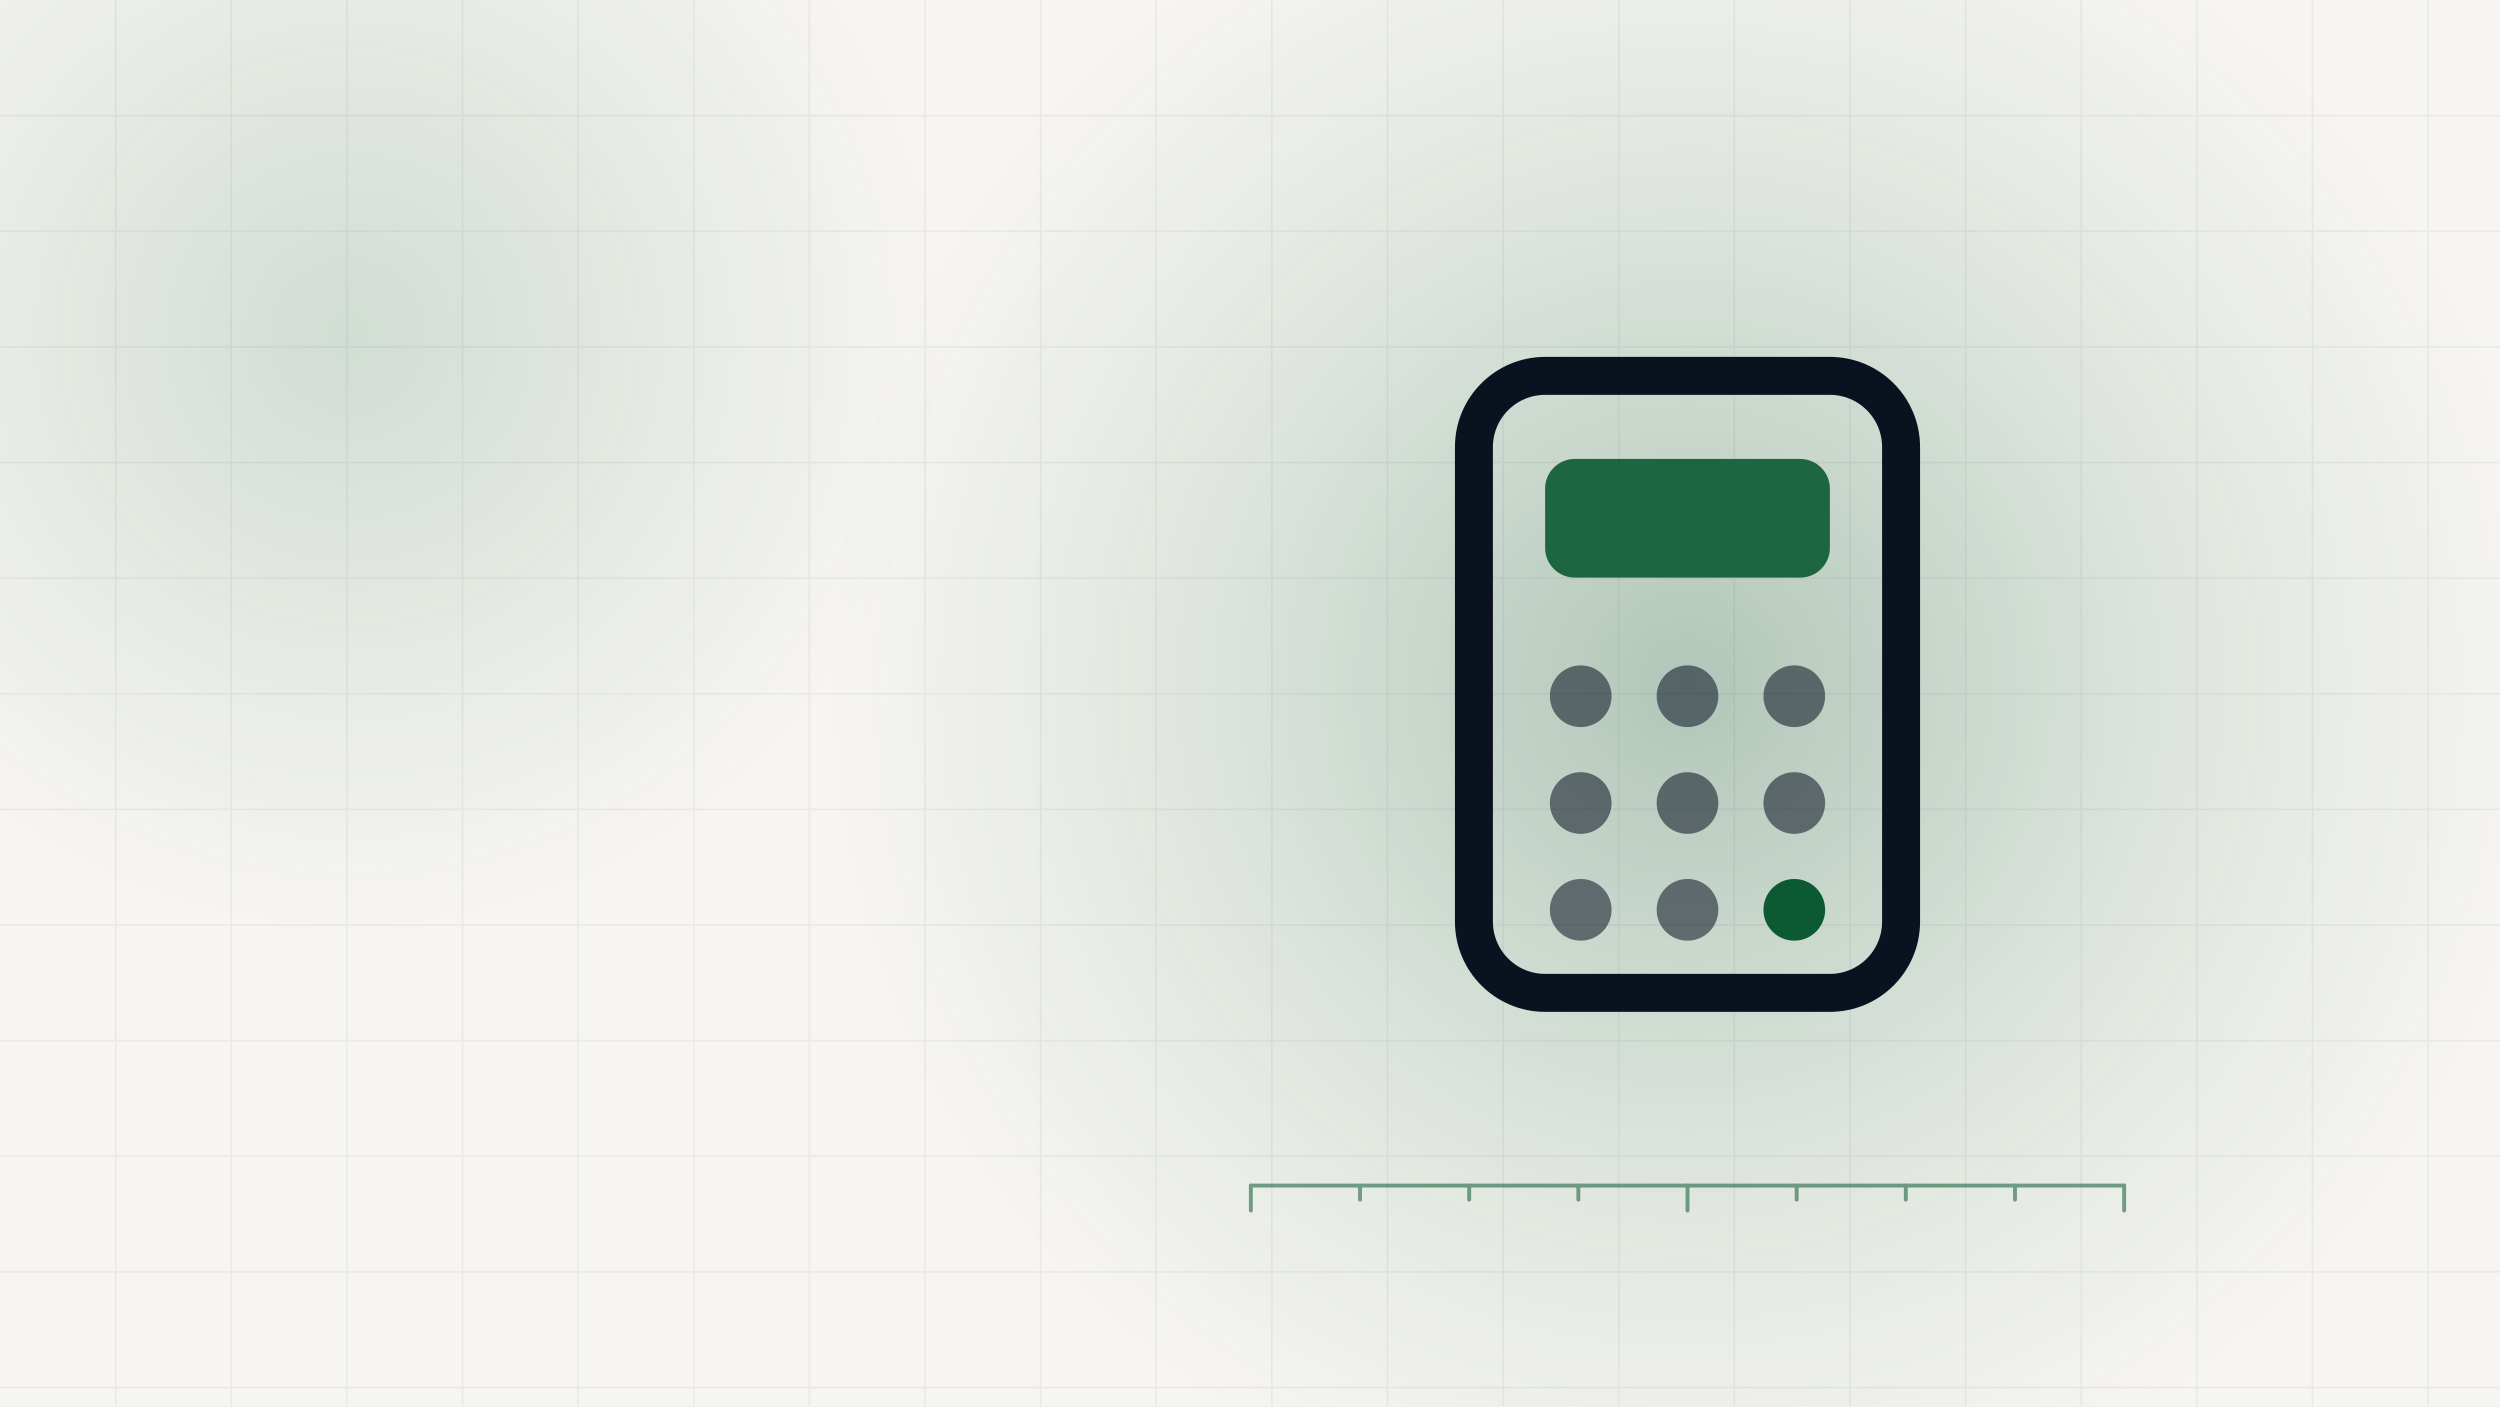
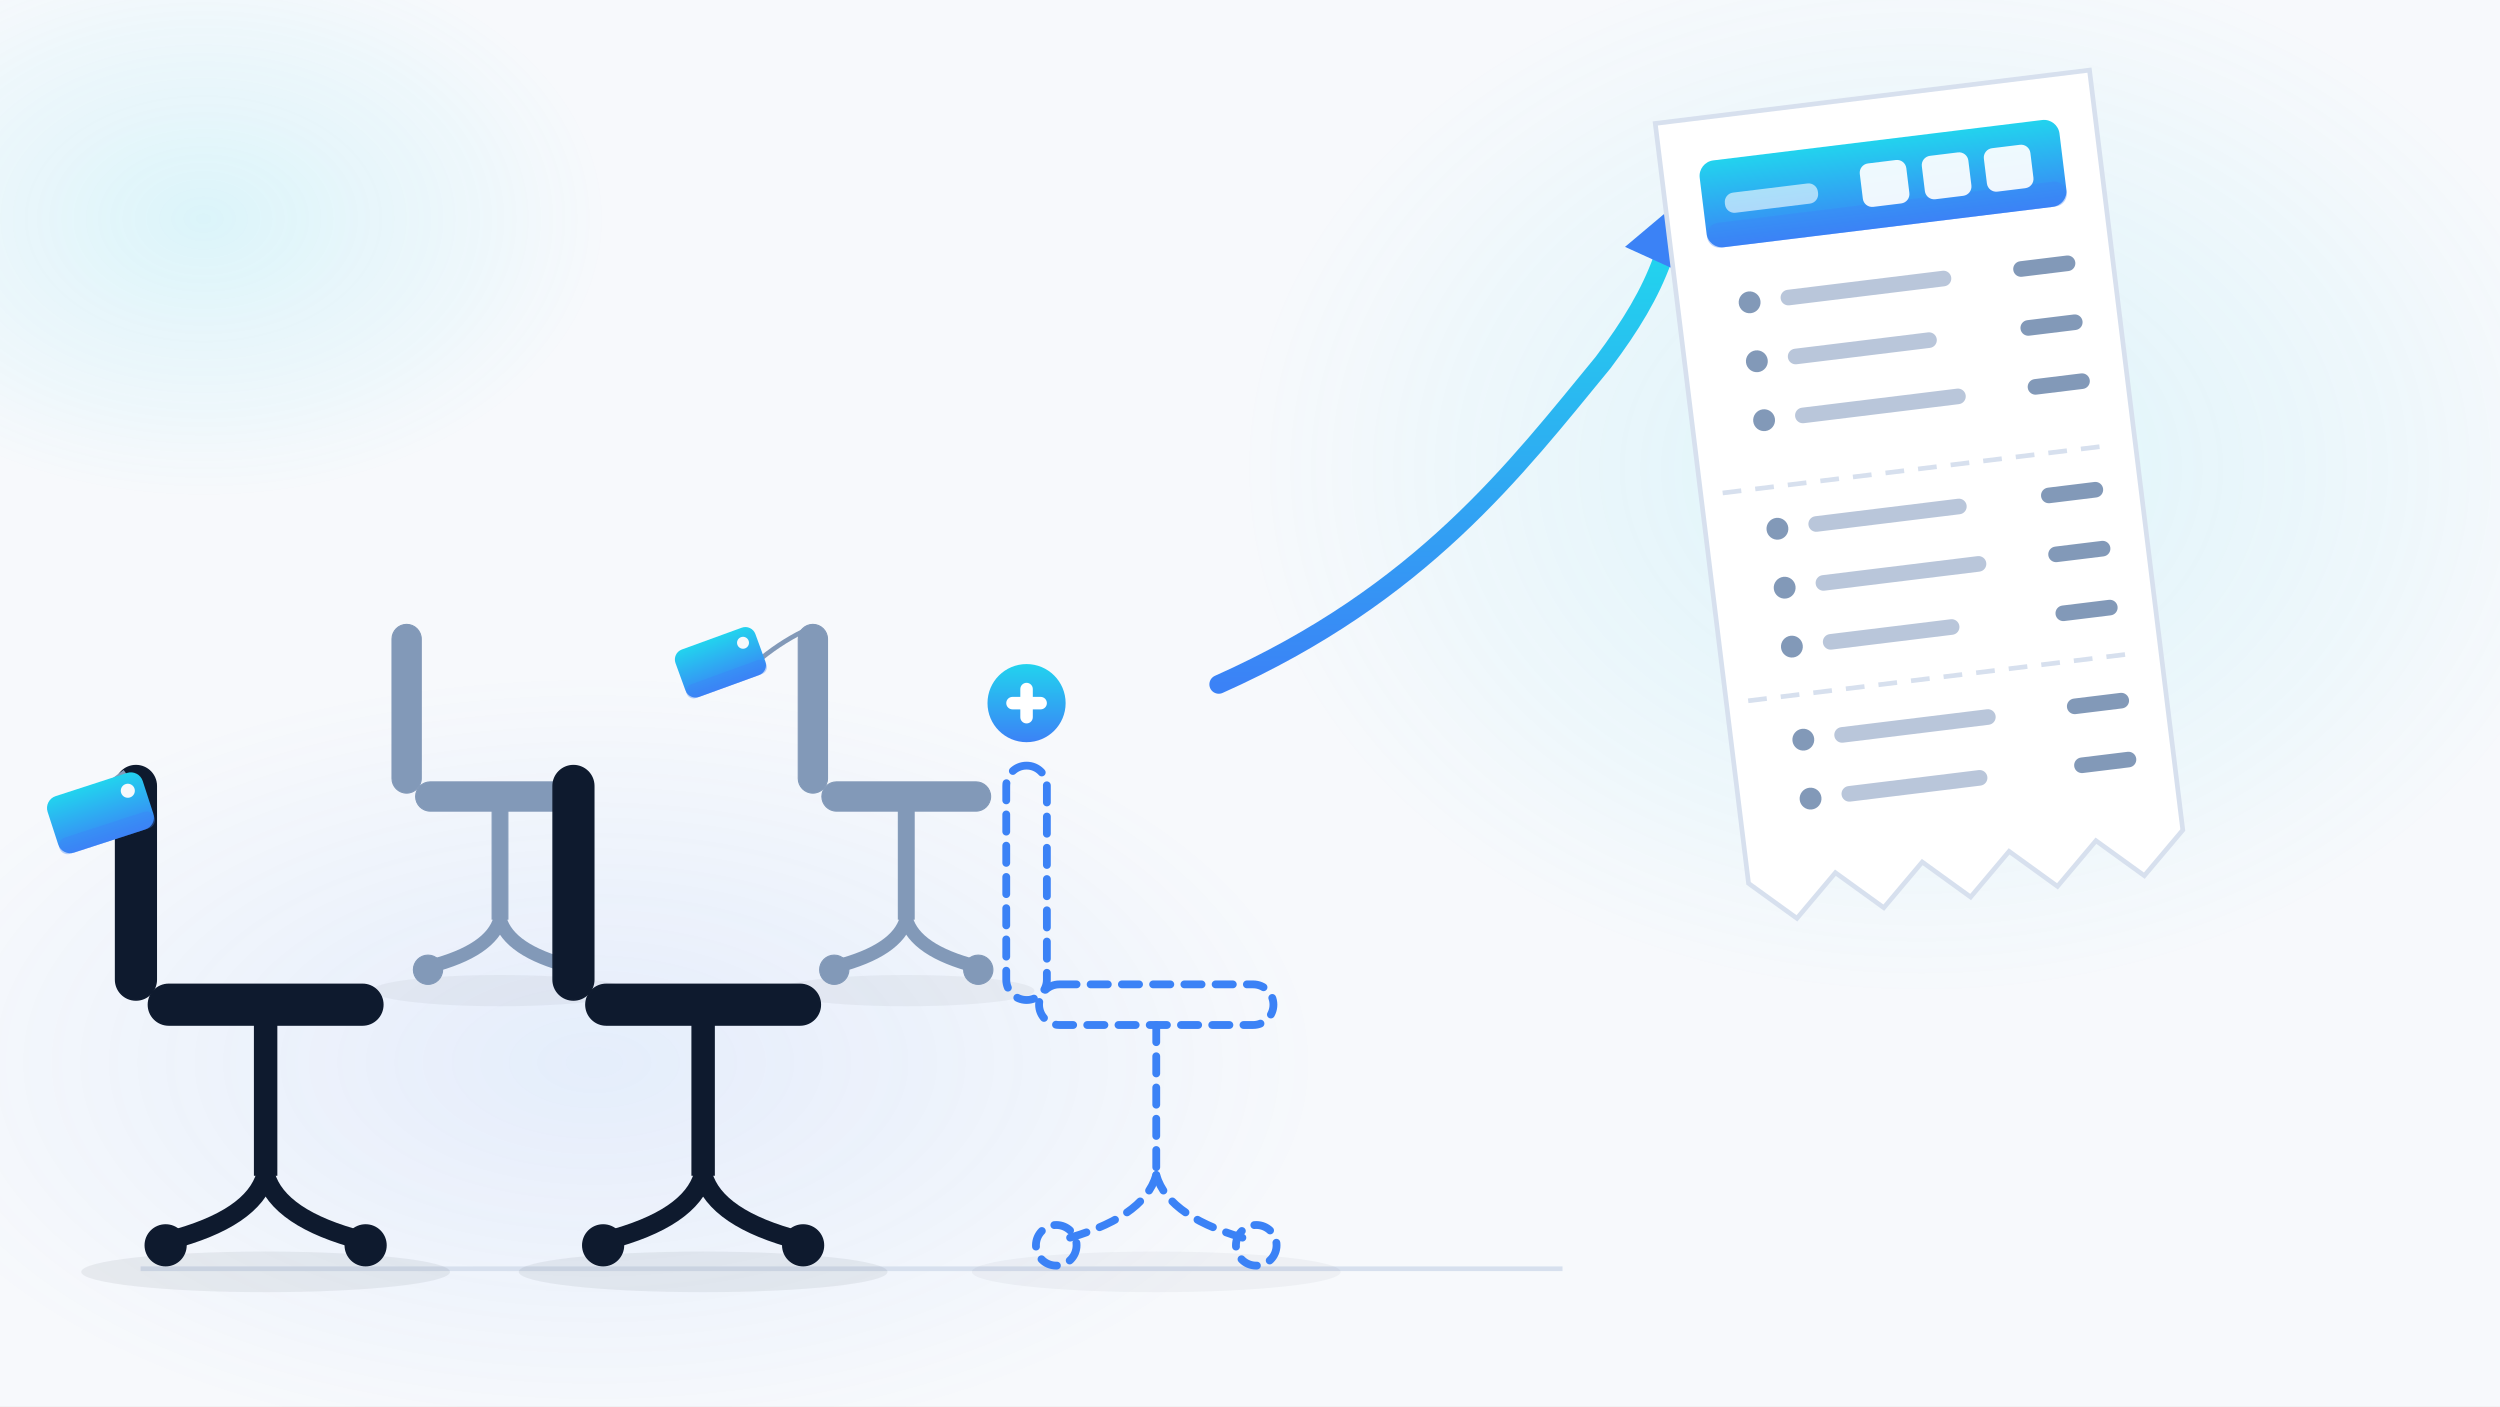
- <svg xmlns="http://www.w3.org/2000/svg" width="1600" height="900" viewBox="0 0 1600 900" role="img">
+ <svg xmlns="http://www.w3.org/2000/svg" viewBox="0 0 1600 900" width="1600" height="900">
  <defs>
-     <clipPath id="c">
-       <rect width="1600" height="900" />
-     </clipPath>
-     <radialGradient id="f" cx="50%" cy="50%" r="50%">
-       <stop offset="0%" stop-color="#0B5A33" stop-opacity="0.30" />
-       <stop offset="55%" stop-color="#0B5A33" stop-opacity="0.11" />
-       <stop offset="100%" stop-color="#0B5A33" stop-opacity="0" />
+     <linearGradient id="g" x1="0" y1="0" x2="0" y2="1">
+       <stop offset="0" stop-color="#22d3ee" />
+       <stop offset="1" stop-color="#3b82f6" />
+     </linearGradient>
+     <radialGradient id="wA">
+       <stop offset="0" stop-color="#22d3ee" stop-opacity=".13" />
+       <stop offset="1" stop-color="#22d3ee" stop-opacity="0" />
    </radialGradient>
-     <radialGradient id="e" cx="50%" cy="50%" r="50%">
-       <stop offset="0%" stop-color="#0B5A33" stop-opacity="0.16" />
-       <stop offset="100%" stop-color="#0B5A33" stop-opacity="0" />
+     <radialGradient id="wB">
+       <stop offset="0" stop-color="#3b82f6" stop-opacity=".10" />
+       <stop offset="1" stop-color="#3b82f6" stop-opacity="0" />
    </radialGradient>
+     <g id="chair">
+       <rect x="-96" y="-320" width="26" height="150" rx="13" />
+       <rect x="-75" y="-180" width="150" height="26" rx="13" />
+       <rect x="-7" y="-156" width="14" height="98" />
+       <path d="M0,-58 Q-8,-30 -62,-16" fill="none" stroke-width="12" stroke-linecap="round" />
+       <path d="M0,-58 Q8,-30 62,-16" fill="none" stroke-width="12" stroke-linecap="round" />
+       <circle cx="-64" cy="-13" r="13" />
+       <circle cx="64" cy="-13" r="13" />
+     </g>
  </defs>
-   <g clip-path="url(#c)">
-     <rect width="1600" height="900" fill="#F7F5F2" />
-     <g stroke="#0A1220" stroke-width="1" opacity="0.055">
-       <line x1="74" y1="0" x2="74" y2="900" />
-       <line x1="148" y1="0" x2="148" y2="900" />
-       <line x1="222" y1="0" x2="222" y2="900" />
-       <line x1="296" y1="0" x2="296" y2="900" />
-       <line x1="370" y1="0" x2="370" y2="900" />
-       <line x1="444" y1="0" x2="444" y2="900" />
-       <line x1="518" y1="0" x2="518" y2="900" />
-       <line x1="592" y1="0" x2="592" y2="900" />
-       <line x1="666" y1="0" x2="666" y2="900" />
-       <line x1="740" y1="0" x2="740" y2="900" />
-       <line x1="814" y1="0" x2="814" y2="900" />
-       <line x1="888" y1="0" x2="888" y2="900" />
-       <line x1="962" y1="0" x2="962" y2="900" />
-       <line x1="1036" y1="0" x2="1036" y2="900" />
-       <line x1="1110" y1="0" x2="1110" y2="900" />
-       <line x1="1184" y1="0" x2="1184" y2="900" />
-       <line x1="1258" y1="0" x2="1258" y2="900" />
-       <line x1="1332" y1="0" x2="1332" y2="900" />
-       <line x1="1406" y1="0" x2="1406" y2="900" />
-       <line x1="1480" y1="0" x2="1480" y2="900" />
-       <line x1="1554" y1="0" x2="1554" y2="900" />
-       <line x1="0" y1="74" x2="1600" y2="74" />
-       <line x1="0" y1="148" x2="1600" y2="148" />
-       <line x1="0" y1="222" x2="1600" y2="222" />
-       <line x1="0" y1="296" x2="1600" y2="296" />
-       <line x1="0" y1="370" x2="1600" y2="370" />
-       <line x1="0" y1="444" x2="1600" y2="444" />
-       <line x1="0" y1="518" x2="1600" y2="518" />
-       <line x1="0" y1="592" x2="1600" y2="592" />
-       <line x1="0" y1="666" x2="1600" y2="666" />
-       <line x1="0" y1="740" x2="1600" y2="740" />
-       <line x1="0" y1="814" x2="1600" y2="814" />
-       <line x1="0" y1="888" x2="1600" y2="888" />
-     </g>
-     <circle cx="224" cy="216" r="378" fill="url(#e)" />
-     <circle cx="1080" cy="438" r="549" fill="url(#f)" />
-     <g stroke="#0B5A33" stroke-width="2.5" opacity="0.55" stroke-linecap="round">
-       <line x1="800.55" y1="758.76" x2="800.55" y2="774.76" />
-       <line x1="870.412" y1="758.76" x2="870.412" y2="767.76" />
-       <line x1="940.275" y1="758.76" x2="940.275" y2="767.76" />
-       <line x1="1010.137" y1="758.76" x2="1010.137" y2="767.76" />
-       <line x1="1080" y1="758.76" x2="1080" y2="774.76" />
-       <line x1="1149.862" y1="758.76" x2="1149.862" y2="767.76" />
-       <line x1="1219.725" y1="758.76" x2="1219.725" y2="767.76" />
-       <line x1="1289.587" y1="758.76" x2="1289.587" y2="767.76" />
-       <line x1="1359.45" y1="758.76" x2="1359.45" y2="774.76" />
-       <line x1="800.55" y1="758.76" x2="1359.45" y2="758.76" />
-     </g>
-     <g transform="translate(837 195) scale(7.59375)">
-       <rect x="14" y="6" width="36" height="52" rx="6" fill="none" stroke="#0A1220" stroke-width="3.2" />
-       <rect x="20" y="13" width="24" height="10" rx="2.5" fill="#0B5A33" opacity="0.9" />
-       <circle cx="23" cy="33" r="2.6" fill="#0A1220" opacity="0.55" />
-       <circle cx="32" cy="33" r="2.6" fill="#0A1220" opacity="0.55" />
-       <circle cx="41" cy="33" r="2.6" fill="#0A1220" opacity="0.55" />
-       <circle cx="23" cy="42" r="2.6" fill="#0A1220" opacity="0.55" />
-       <circle cx="32" cy="42" r="2.6" fill="#0A1220" opacity="0.55" />
-       <circle cx="41" cy="42" r="2.6" fill="#0A1220" opacity="0.55" />
-       <circle cx="23" cy="51" r="2.6" fill="#0A1220" opacity="0.55" />
-       <circle cx="32" cy="51" r="2.6" fill="#0A1220" opacity="0.55" />
-       <circle cx="41" cy="51" r="2.6" fill="#0B5A33" opacity="1" />
-     </g>
+   <rect width="1600" height="900" fill="#f7f9fc" />
+   <ellipse cx="1230" cy="300" rx="440" ry="340" fill="url(#wA)" />
+   <ellipse cx="380" cy="680" rx="470" ry="250" fill="url(#wB)" />
+   <ellipse cx="130" cy="140" rx="260" ry="180" fill="url(#wA)" />
+   <line x1="90" y1="812" x2="1000" y2="812" stroke="#d7e0ee" stroke-width="3" />
+   <ellipse cx="320" cy="634" rx="82" ry="10" fill="#0e1a2e" opacity=".05" />
+   <ellipse cx="580" cy="634" rx="82" ry="10" fill="#0e1a2e" opacity=".05" />
+   <ellipse cx="170" cy="814" rx="118" ry="13" fill="#0e1a2e" opacity=".07" />
+   <ellipse cx="450" cy="814" rx="118" ry="13" fill="#0e1a2e" opacity=".07" />
+   <ellipse cx="740" cy="814" rx="118" ry="13" fill="#0e1a2e" opacity=".04" />
+   <use href="#chair" transform="translate(320,630) scale(.72)" fill="#8299b8" stroke="#8299b8" />
+   <use href="#chair" transform="translate(580,630) scale(.72)" fill="#8299b8" stroke="#8299b8" />
+   <use href="#chair" transform="translate(170,810)" fill="#0e1a2e" stroke="#0e1a2e" />
+   <use href="#chair" transform="translate(450,810)" fill="#0e1a2e" stroke="#0e1a2e" />
+   <g fill="none" stroke="#3b82f6" stroke-width="5" stroke-dasharray="11 9" stroke-linecap="round">
+     <rect x="644" y="490" width="26" height="150" rx="13" />
+     <rect x="665" y="630" width="150" height="26" rx="13" />
+     <line x1="740" y1="656" x2="740" y2="752" />
+     <path d="M740,752 Q732,780 678,794" />
+     <path d="M740,752 Q748,780 802,794" />
+     <circle cx="676" cy="797" r="13" />
+     <circle cx="804" cy="797" r="13" />
+   </g>
+   <circle cx="657" cy="450" r="25" fill="url(#g)" />
+   <rect x="644" y="446" width="26" height="8" rx="4" fill="#ffffff" />
+   <rect x="653" y="437" width="8" height="26" rx="4" fill="#ffffff" />
+   <path d="M80,494 Q66,504 52,518" stroke="#8299b8" stroke-width="3" fill="none" />
+   <g transform="translate(28,512) rotate(-18)">
+     <rect x="0" y="0" width="64" height="38" rx="8" fill="url(#g)" />
+     <rect x="0" y="27" width="64" height="11" rx="5.5" fill="#3b82f6" opacity=".35" />
+     <circle cx="53" cy="11" r="4.5" fill="#f7f9fc" />
+   </g>
+   <path d="M514,404 Q498,412 484,424" stroke="#8299b8" stroke-width="3" fill="none" />
+   <g transform="translate(430,418) rotate(-20) scale(.85)">
+     <rect x="0" y="0" width="64" height="38" rx="8" fill="url(#g)" />
+     <rect x="0" y="27" width="64" height="11" rx="5.5" fill="#3b82f6" opacity=".35" />
+     <circle cx="53" cy="11" r="4.5" fill="#f7f9fc" />
+   </g>
+   <path d="M780,438 C910,380 970,300 1026,232 C1044,208 1056,188 1064,166" fill="none" stroke="url(#g)" stroke-width="12" stroke-linecap="round" />
+   <polygon points="1078,126 1084,178 1040,158" fill="#3b82f6" />
+   <g transform="rotate(-7 1230 320)">
+     <path d="M1090,60 h280 v490 l-28,26 -28,-26 -28,26 -28,-26 -28,26 -28,-26 -28,26 -28,-26 -28,26 -28,-26 Z" fill="#ffffff" stroke="#d7e0ee" stroke-width="3" />
+     <rect x="1114" y="88" width="232" height="56" rx="10" fill="url(#g)" />
+     <rect x="1114" y="128" width="232" height="16" rx="8" fill="#3b82f6" opacity=".35" />
+     <rect x="1128" y="110" width="60" height="13" rx="6" fill="#ffffff" opacity=".6" />
+     <rect x="1216" y="102" width="30" height="28" rx="6" fill="#ffffff" opacity=".92" />
+     <rect x="1256" y="102" width="30" height="28" rx="6" fill="#ffffff" opacity=".92" />
+     <rect x="1296" y="102" width="30" height="28" rx="6" fill="#ffffff" opacity=".92" />
+     <circle cx="1136" cy="181" r="7" fill="#8299b8" />
+     <rect x="1156" y="176" width="110" height="10" rx="5" fill="#b9c6da" />
+     <rect x="1306" y="176" width="40" height="10" rx="5" fill="#8299b8" />
+     <circle cx="1136" cy="219" r="7" fill="#8299b8" />
+     <rect x="1156" y="214" width="96" height="10" rx="5" fill="#b9c6da" />
+     <rect x="1306" y="214" width="40" height="10" rx="5" fill="#8299b8" />
+     <circle cx="1136" cy="257" r="7" fill="#8299b8" />
+     <rect x="1156" y="252" width="110" height="10" rx="5" fill="#b9c6da" />
+     <rect x="1306" y="252" width="40" height="10" rx="5" fill="#8299b8" />
+     <line x1="1104" y1="300" x2="1356" y2="300" stroke="#d7e0ee" stroke-width="3" stroke-dasharray="12 9" />
+     <circle cx="1136" cy="327" r="7" fill="#8299b8" />
+     <rect x="1156" y="322" width="102" height="10" rx="5" fill="#b9c6da" />
+     <rect x="1306" y="322" width="40" height="10" rx="5" fill="#8299b8" />
+     <circle cx="1136" cy="365" r="7" fill="#8299b8" />
+     <rect x="1156" y="360" width="110" height="10" rx="5" fill="#b9c6da" />
+     <rect x="1306" y="360" width="40" height="10" rx="5" fill="#8299b8" />
+     <circle cx="1136" cy="403" r="7" fill="#8299b8" />
+     <rect x="1156" y="398" width="88" height="10" rx="5" fill="#b9c6da" />
+     <rect x="1306" y="398" width="40" height="10" rx="5" fill="#8299b8" />
+     <line x1="1104" y1="434" x2="1356" y2="434" stroke="#d7e0ee" stroke-width="3" stroke-dasharray="12 9" />
+     <circle cx="1136" cy="463" r="7" fill="#8299b8" />
+     <rect x="1156" y="458" width="104" height="10" rx="5" fill="#b9c6da" />
+     <rect x="1306" y="458" width="40" height="10" rx="5" fill="#8299b8" />
+     <circle cx="1136" cy="501" r="7" fill="#8299b8" />
+     <rect x="1156" y="496" width="94" height="10" rx="5" fill="#b9c6da" />
+     <rect x="1306" y="496" width="40" height="10" rx="5" fill="#8299b8" />
  </g>
</svg>
